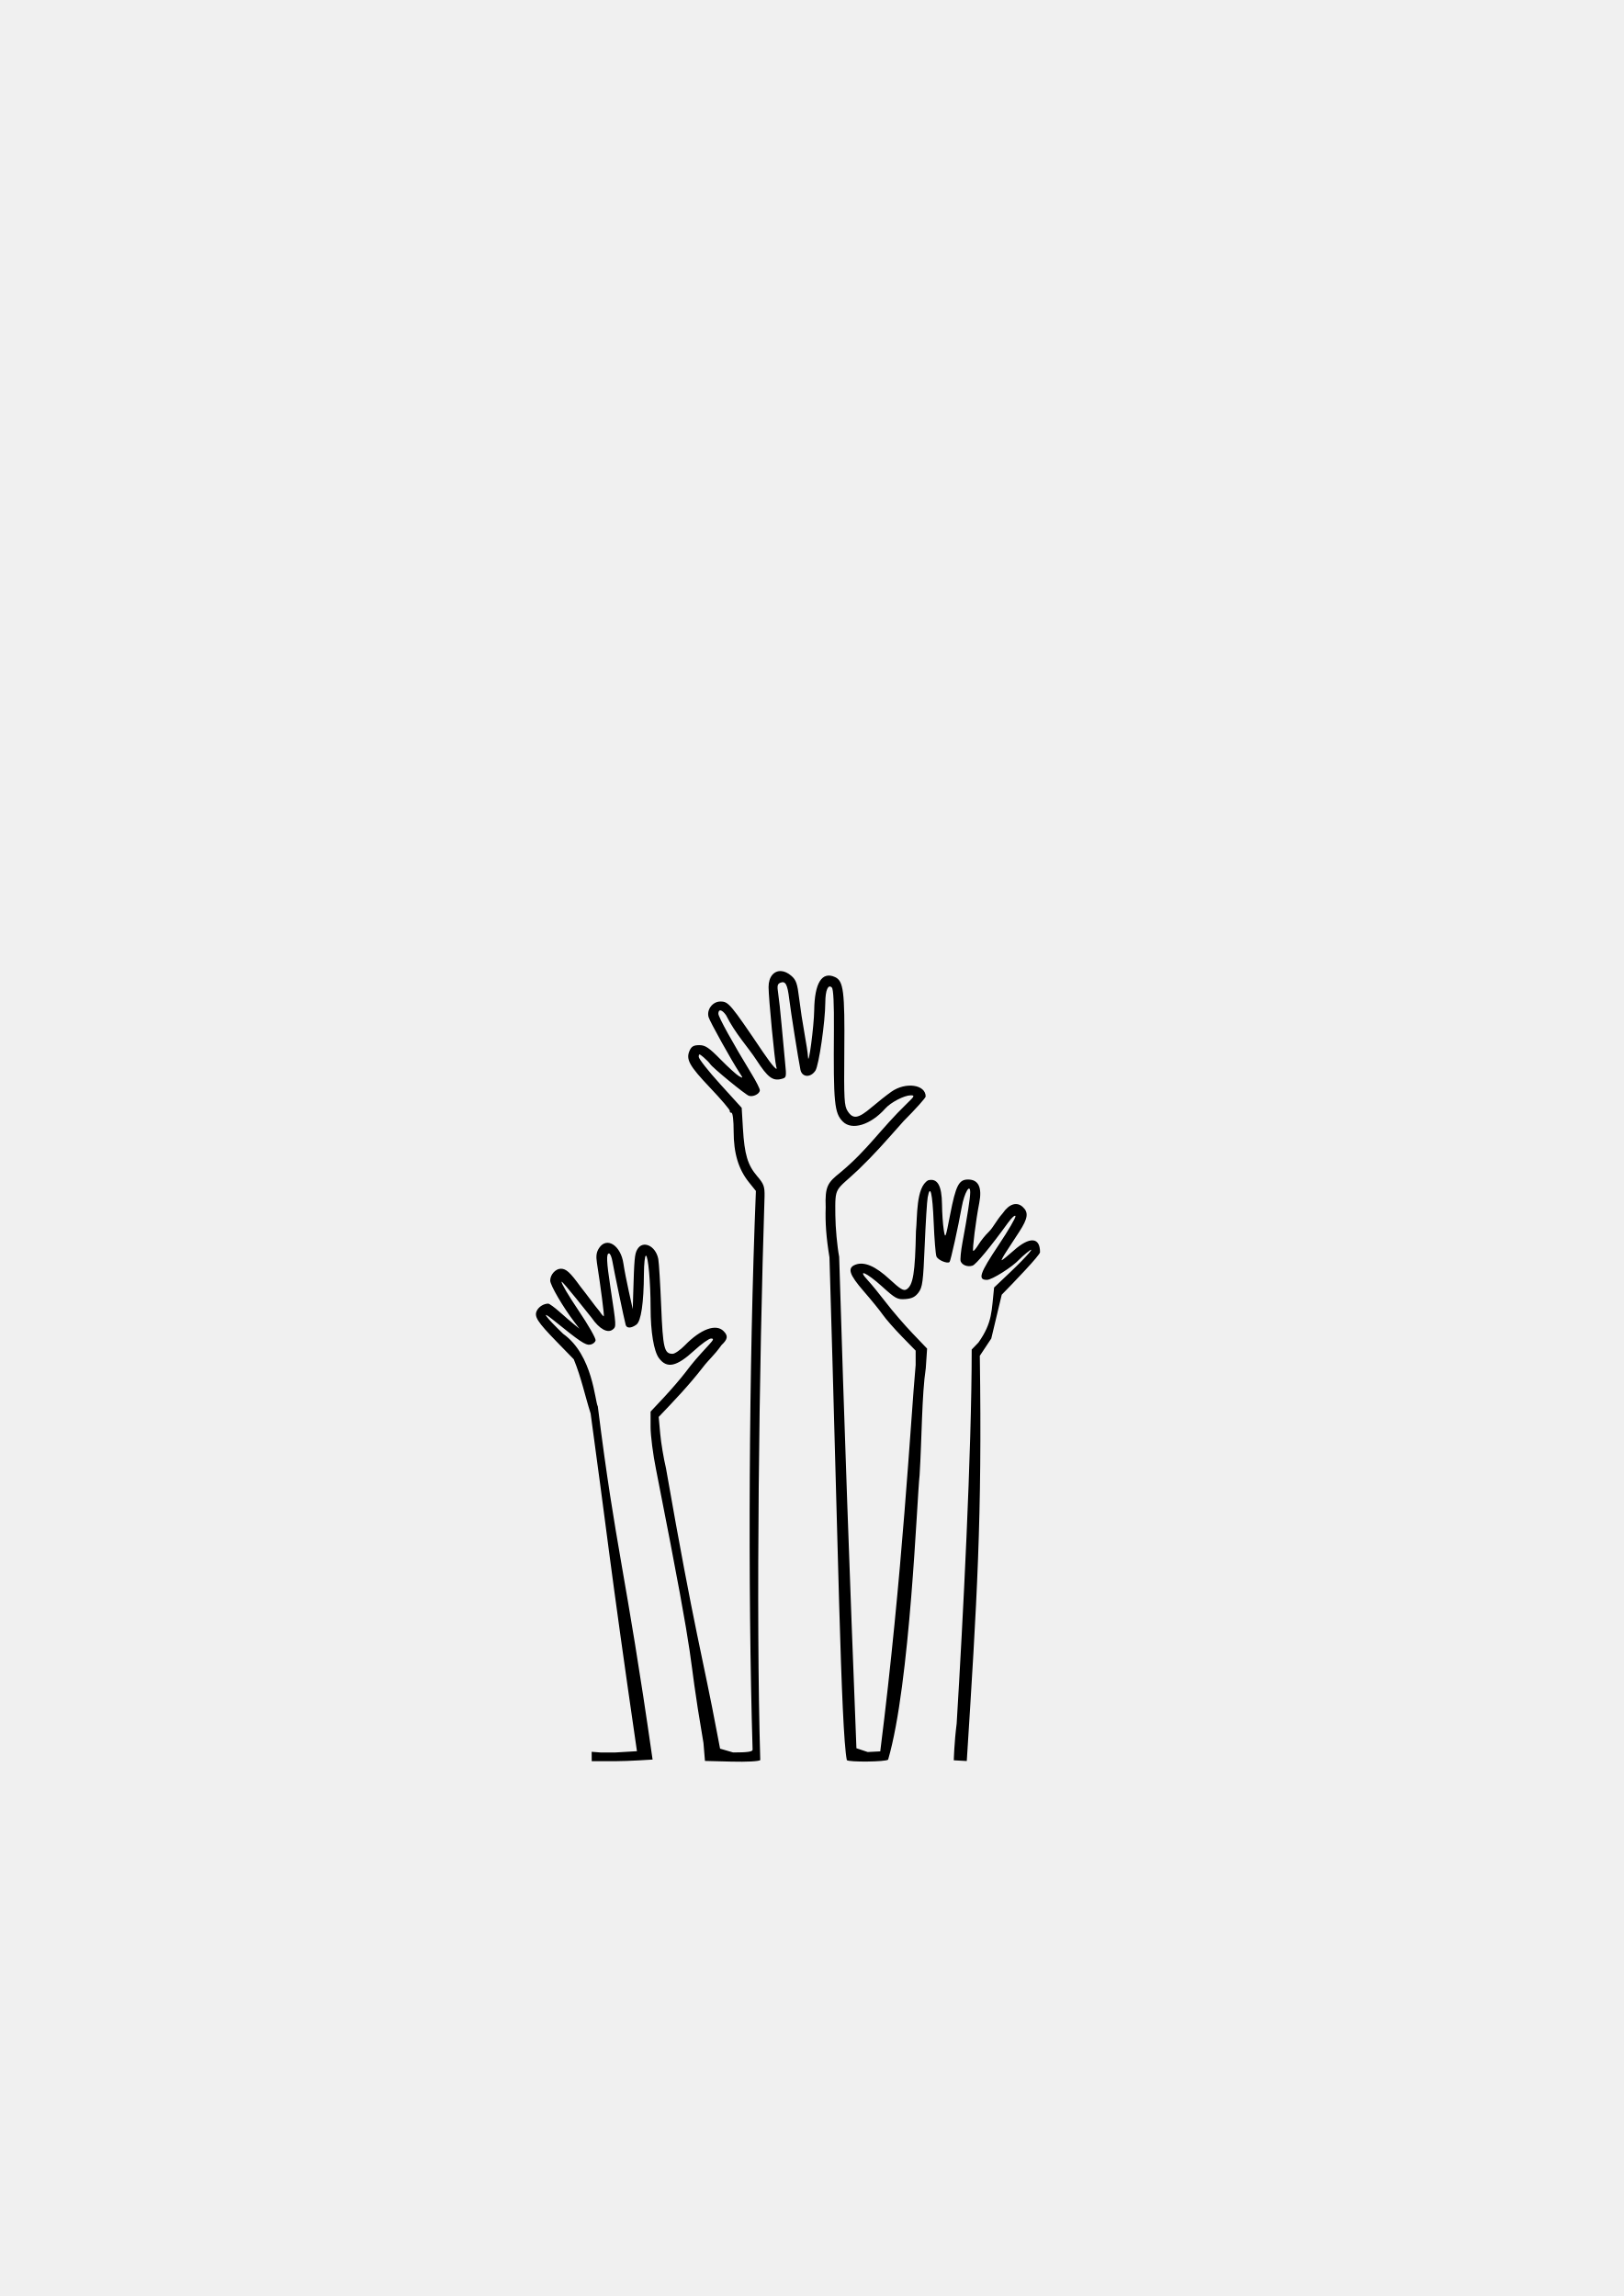
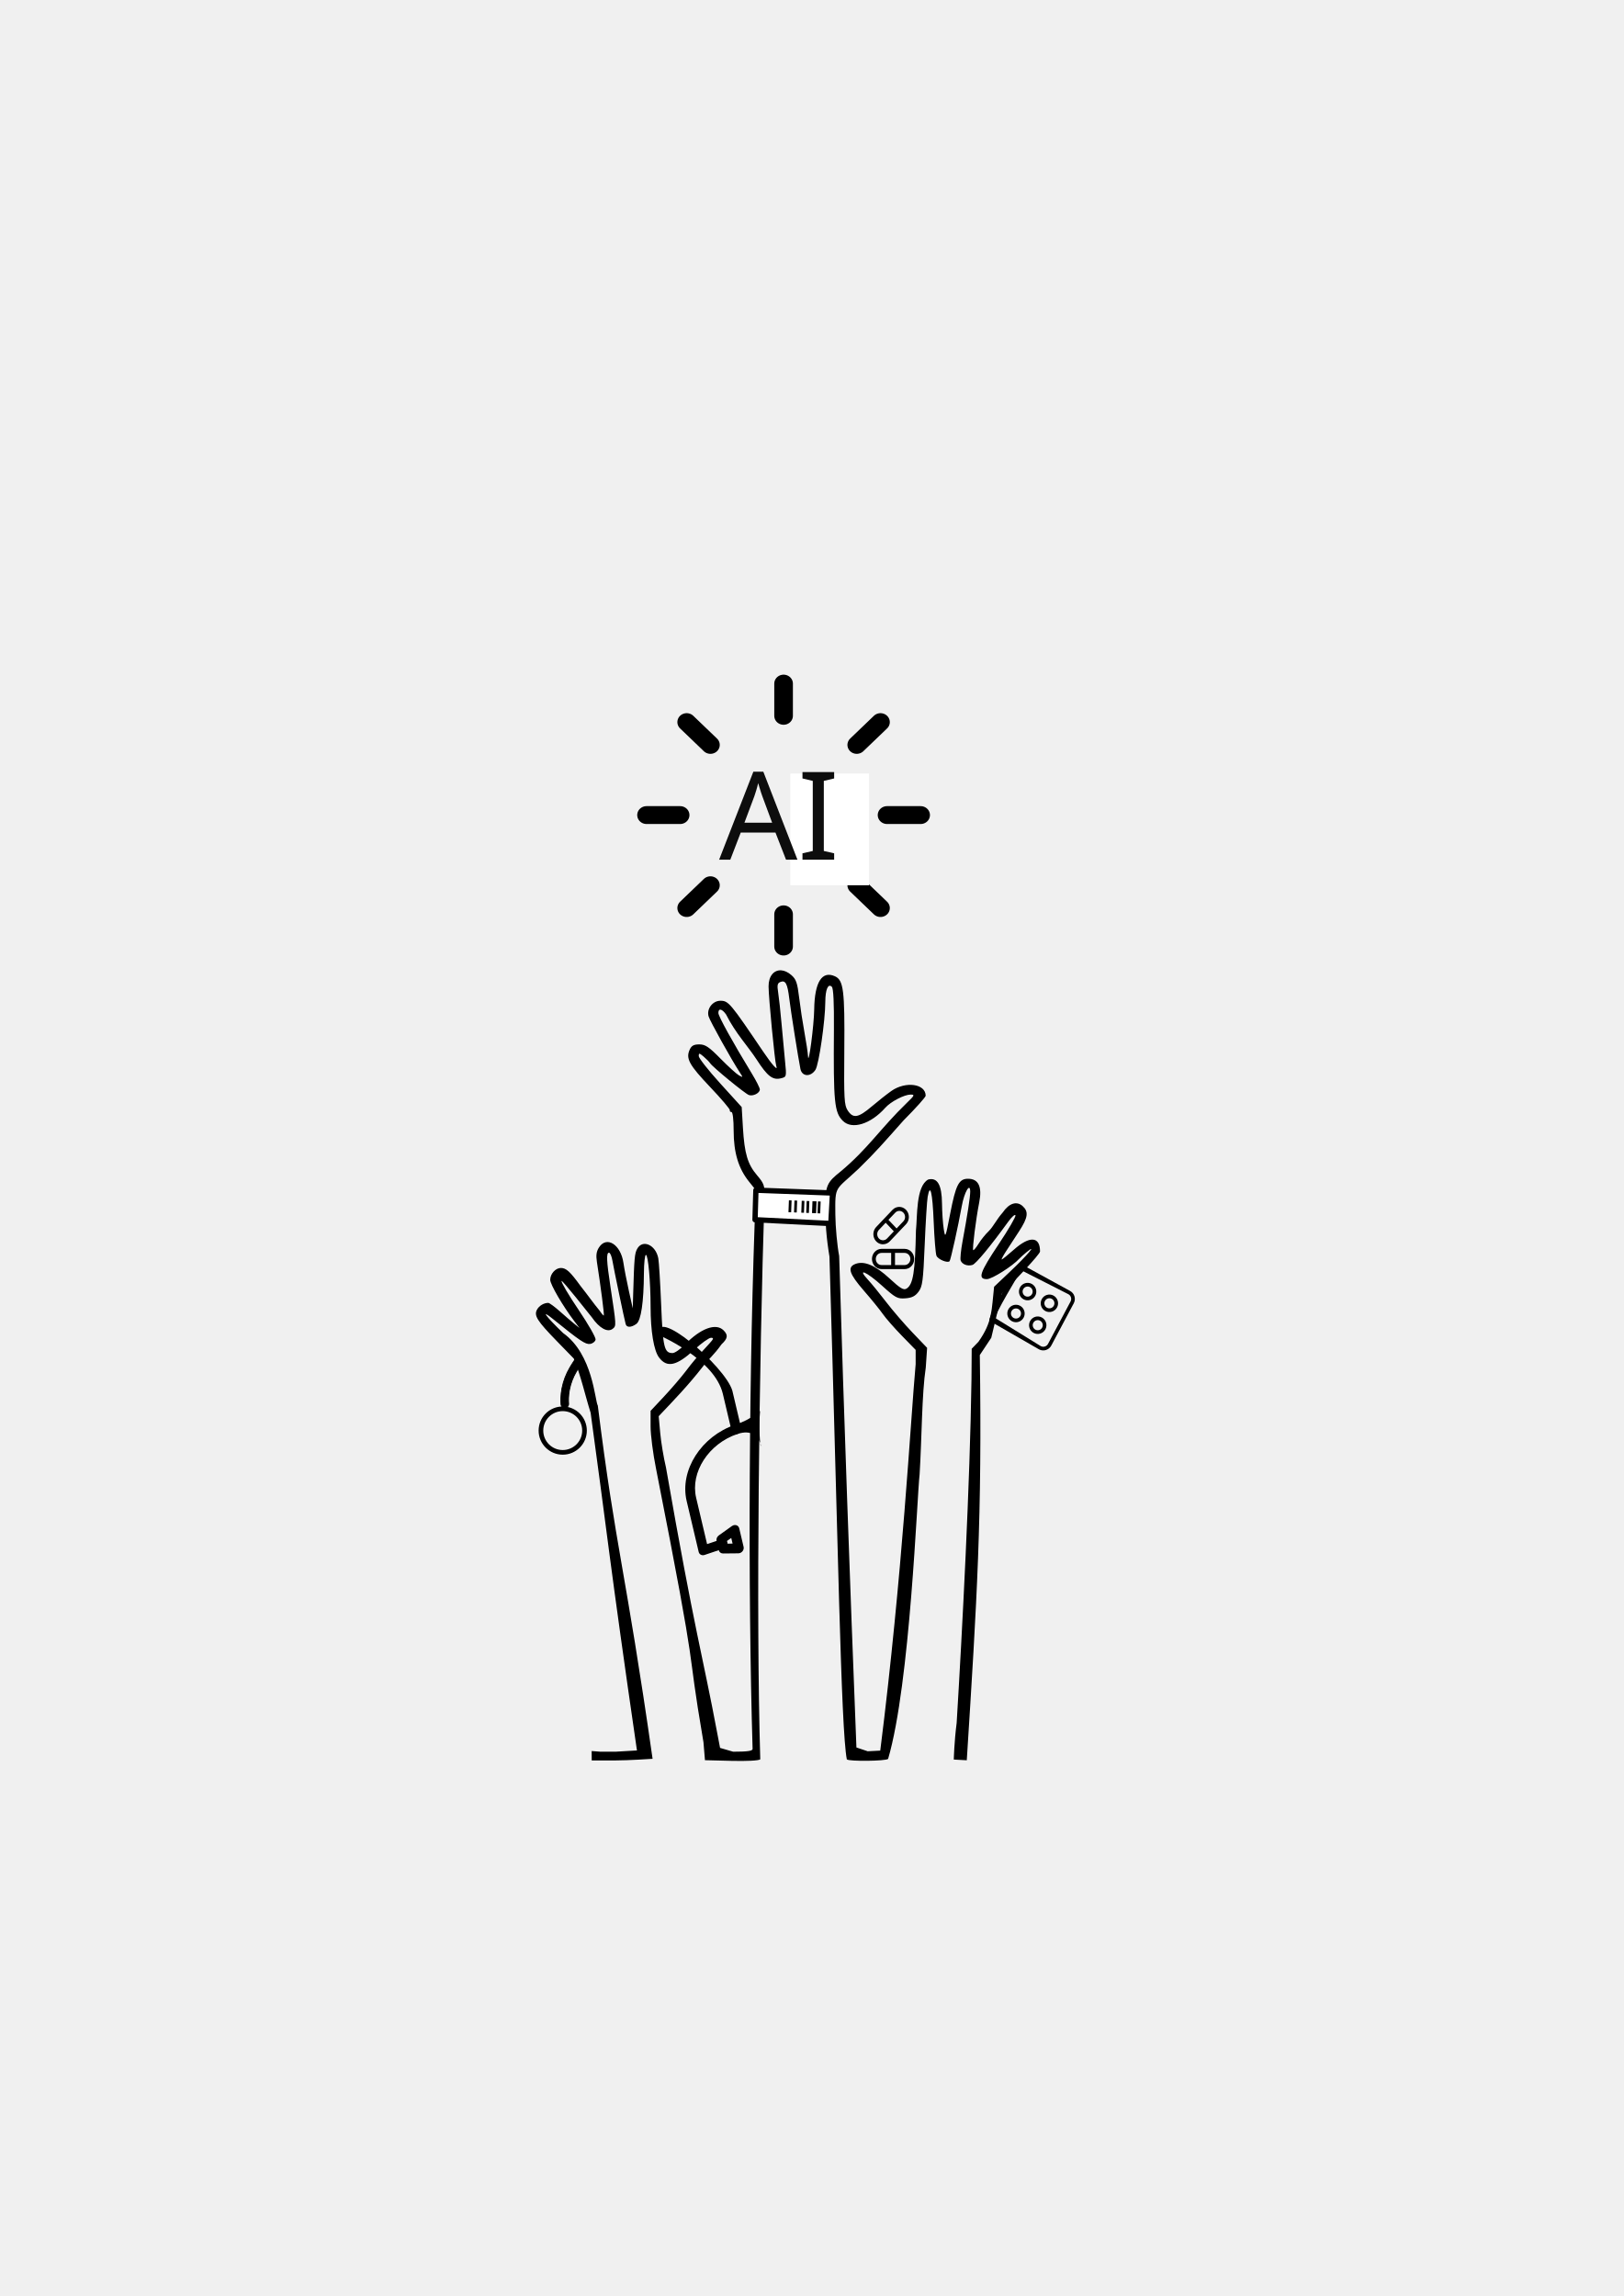
<svg xmlns="http://www.w3.org/2000/svg" width="210mm" height="297mm" viewBox="0 0 744.094 1052.362" id="svg2" version="1.1">
-   <defs id="defs4" />
+   <defs id="defs4">
+     <style id="style1472">.cls-1{fill:none;stroke:#000;stroke-linecap:round;stroke-linejoin:round;stroke-width:6px;}</style>
+   </defs>
  <g id="layer1">
-     <path style="fill:#000000" d="m 357.979,445.096 c -3.246,-0.205 -5.772,2.54 -5.768,7.346 0.004,4.956 2.861,34.568 3.512,36.398 0.979,2.753 -1.759,-0.234 -6.08,-6.631 -15.015,-22.229 -15.811,-23.172 -19.51,-23.172 -3.585,0 -6.426,3.796 -5.391,7.201 0.672,2.209 10.439,19.775 14.115,25.387 1.736,2.65 1.732,2.686 -0.186,1.633 -1.079,-0.593 -4.876,-4.034 -8.436,-7.648 -5.377,-5.461 -7.029,-6.572 -9.771,-6.572 -2.523,0 -3.559,0.571 -4.404,2.426 -1.849,4.059 -0.248,6.981 9.395,17.137 5.09,5.361 9.141,10.127 9.004,10.592 -0.138,0.465 0.2,0.846 0.75,0.846 0.588,0 1,3.509 1,8.525 0,10.02 2.201,17.354 7,23.326 l 3.195,3.977 c -3.249,80.44 -3.716,182.341 -1.51,256.111 0,0.914 -2.425,1.256 -8.91,1.256 l -5.998,-1.747 -1.289,-6.733 c -6.615,-35.314 -10.312,-46.278 -23.501,-121.809 -1.064,-4.439 -2.25,-11.541 -2.635,-15.783 l -0.699,-7.713 c 7.152,-7.519 13.805,-14.447 20.199,-22.693 2.96,-3.876 5.011,-5.223 8.613,-10.27 2.868,-2.694 3.082,-4.215 0.898,-6.398 -3.485,-3.485 -10.48,-0.906 -17.715,6.533 -2.083,2.142 -4.617,3.895 -5.629,3.895 -3.83,0 -4.432,-2.519 -5.227,-21.828 -0.422,-10.27 -1.018,-19.992 -1.324,-21.605 -1.172,-6.176 -7.209,-8.865 -9.691,-4.316 -1.153,2.111 -1.342,4.262 -1.822,20.75 l -0.189,6.5 -1.785,-8 c -0.983,-4.4 -2.106,-10.193 -2.496,-12.875 -1.216,-8.358 -7.648,-12.455 -11.154,-7.104 -1.218,1.859 -1.479,3.632 -0.99,6.75 1.726,11.013 3.432,24.224 3.164,24.492 -0.164,0.164 -1.045,-0.84 -1.957,-2.232 -2.682,-3.204 -5.271,-6.951 -8.768,-11.354 -4.733,-6.534 -6.535,-8.178 -8.965,-8.178 -2.435,0 -4.879,2.718 -4.879,5.424 0,2.117 5.827,12.107 11.129,19.076 l 2.283,3 -2.457,-1.992 c -1.351,-1.096 -4.358,-3.684 -6.684,-5.75 -2.325,-2.066 -4.651,-3.758 -5.168,-3.758 -2.018,0 -4.206,1.319 -5.168,3.117 -1.453,2.715 0.08,5.145 9.072,14.383 l 7.787,8 c 3.42,8.325 5.166,16.791 7.73,24.871 6.963,50.452 8.851,69.823 21.226,154.766 l -9.828,0.582 -6.916,0 -4.01,-0.309 0.031,4.309 10.801,0 c 5.941,0 17.087,-0.75 17.087,-0.75 -12.536,-87.621 -16.851,-95.854 -25.103,-161.872 -1.348,-2.225 -2.208,-23.535 -15.873,-33.248 -8.074,-7.778 -10.595,-11.256 -4.691,-6.471 12.34,10.002 14.918,11.737 17.002,11.439 1.225,-0.175 2.369,-1.065 2.543,-1.979 0.174,-0.914 -3.351,-7.085 -7.834,-13.715 -4.483,-6.629 -7.981,-12.564 -7.773,-13.188 0.4,-0.446 12.625,15.13 13.852,16.621 3.532,5.133 7.342,7.199 9.688,5.252 1.596,-1.324 1.593,-1.39 -1.139,-19.311 -1.789,-11.735 -1.944,-15.5 -0.635,-15.5 0.525,0 1.236,1.688 1.578,3.75 0.623,3.757 5.406,26.65 6.059,29 0.455,1.64 2.564,1.589 4.902,-0.121 2.144,-1.568 3.371,-9.868 3.455,-23.379 0.028,-4.537 0.437,-8.25 0.906,-8.25 1.042,0 2.144,12.244 2.152,23.9 0.007,11.074 1.478,19.932 3.836,23.094 3.657,4.903 8.067,3.944 16.189,-3.523 3.273,-3.009 6.714,-5.471 7.646,-5.471 1.394,0 1.246,0.49 -0.828,2.75 -6.156,6.709 -7.282,8.029 -10.877,12.75 -2.094,2.75 -6.546,7.925 -9.891,11.5 l -6.082,6.5 0,7.113 c -3.6e-4,3.912 1.125,12.635 2.5,19.387 20.784,105.301 13.004,74.351 21.735,125.382 l 0.686,8.223 12.07,0.307 c 7.061,0.18 12.57,-0.106 13.273,-0.691 -1.994,-66.285 -0.552,-180.505 1.967,-258.385 0.081,-4.544 -0.34,-5.694 -3.377,-9.242 -4.376,-5.113 -5.824,-9.96 -6.535,-21.873 l -0.564,-9.471 -9.846,-10.846 c -5.415,-5.966 -9.844,-11.599 -9.844,-12.518 0,-1.491 0.242,-1.466 2.25,0.234 1.238,1.048 2.588,2.429 3.002,3.07 1.129,1.75 16.022,13.959 17.748,14.551 1.929,0.661 5,-0.912 5,-2.561 0,-0.701 -1.631,-3.947 -3.625,-7.215 -8.708,-14.271 -15.375,-26.337 -15.375,-27.828 0,-2.292 1.634,-1.996 3.506,0.637 4.418,8.75 9.956,14.446 14.053,20.736 4.976,7.692 7.346,9.505 11.172,8.545 2.521,-0.633 2.538,-0.706 1.822,-7.834 -0.398,-3.958 -1.117,-11.697 -1.6,-17.197 -0.482,-5.5 -1.177,-11.905 -1.545,-14.232 -0.549,-3.478 -0.359,-4.349 1.062,-4.895 2.307,-0.885 3.198,0.787 4.012,7.531 0.695,5.756 4.128,27.45 5.119,32.346 0.72,3.556 4.668,3.796 6.881,0.418 1.585,-2.419 4.483,-22.388 4.523,-31.168 0.027,-5.696 1.291,-8.602 2.998,-6.895 0.716,0.716 1.042,7.385 0.951,19.492 -0.251,33.513 0.192,38.049 4.098,41.955 4.169,4.169 12.769,1.511 19.447,-6.012 2.5,-2.816 8.705,-6.041 11.625,-6.041 1.972,0 1.791,0.4 -1.709,3.758 -12.291,11.899 -17.828,21.036 -30.395,31.504 -5.914,4.722 -7.211,6.356 -6.84,16.082 -0.252,7.084 0.271,14.02 1.729,22.928 3.897,128.894 5.242,216.557 7.959,230.439 0.995,0.997 17.899,0.802 18.92,-0.219 10.139,-34.494 13.258,-120.597 14.431,-130.403 1.037,-16.511 0.989,-36.938 2.83,-49 l 0.607,-9 -6.693,-7 c -3.682,-3.85 -9.108,-10.15 -12.059,-14 -2.951,-3.85 -6.718,-8.463 -8.373,-10.25 -5.222,-5.641 -0.615,-3.66 6.514,2.801 6.108,5.536 7.015,6.024 10.67,5.75 2.985,-0.224 4.508,-0.991 6.027,-3.033 1.796,-2.415 2.124,-4.921 2.811,-21.5 0.428,-10.322 1.042,-20.242 1.367,-22.045 1.158,-6.426 2.198,-2.083 2.754,11.494 0.31,7.581 0.877,14.576 1.26,15.543 0.656,1.659 5.046,3.504 6.02,2.531 0.498,-0.498 3.914,-15.929 5.6,-25.291 1.156,-6.422 3.857,-11.029 3.857,-6.58 0,2.477 -1.274,10.725 -3.535,22.887 -0.747,4.018 -1.124,7.92 -0.836,8.672 0.684,1.782 3.195,2.712 5.418,2.006 1.583,-0.502 8.186,-8.484 16.389,-19.811 1.615,-2.23 3.106,-3.542 3.314,-2.918 0.208,0.624 -3.25,6.566 -7.686,13.207 -8.735,13.076 -9.733,16.037 -5.406,16.037 2.318,0 11.7,-5.928 14.857,-9.387 0.559,-0.612 2.126,-2.013 3.482,-3.113 4.86,-3.941 0.176,1.553 -7.674,9 l -7.379,7 c -1.206,10.702 -0.628,15.932 -7.166,25.213 l -3.098,3.211 c 0.022,46.354 -4.076,125.272 -6.886,171.428 -1.128,8.739 -1.318,16.85 -1.318,16.85 l 5.951,0.33 c 4.682,-73.96 7.082,-111.203 5.972,-185.735 l 5.256,-7.924 4.791,-20.076 c 5.263,-5.35 17.553,-18.135 17.553,-19.484 0,-6.927 -4.753,-7.249 -12,-0.812 -2.787,2.475 -5.284,4.5 -5.549,4.5 -0.264,0 0.62,-1.688 1.965,-3.75 1.344,-2.062 4.05,-6.214 6.014,-9.227 4.048,-6.21 4.429,-8.935 1.609,-11.486 -2.73,-2.471 -6.232,-1.346 -9.15,2.939 -3.011,3.429 -4.197,6.351 -6.451,8.582 -1.409,1.324 -3.487,3.901 -4.615,5.727 -1.128,1.826 -2.231,3.14 -2.449,2.922 -0.49,-0.49 1.234,-14.178 2.762,-21.932 1.404,-7.126 -0.335,-10.775 -5.135,-10.775 -4.203,0 -5.599,2.734 -8.188,16.043 -2.165,11.133 -2.247,11.33 -2.945,6.957 -0.395,-2.475 -0.752,-7.712 -0.793,-11.639 -0.089,-8.61 -2.086,-12.077 -6.34,-11.01 -5.699,3.145 -4.899,17.027 -5.602,23.402 -0.371,18.999 -1.294,24.715 -4.295,26.588 -1.343,0.838 -2.832,-0.045 -7.76,-4.607 -6.54,-6.054 -11.634,-8.234 -15.664,-6.701 -3.861,1.468 -2.915,4.477 3.854,12.26 3.448,3.964 7.361,8.782 8.695,10.707 1.334,1.925 5.265,6.41 8.732,9.967 l 6.305,6.465 0,6.557 c -2.309,25.393 -6.004,96.243 -16.226,177.117 l -5.75,0.299 -5.168,-1.737 c -3.003,-76.546 -5.615,-148.955 -7.909,-225.257 -0.904,-4.675 -1.692,-13.225 -1.752,-19 -0.142,-13.722 -0.158,-10.756 10.688,-21.037 7.819,-7.607 11.256,-11.649 20.617,-22.168 5.548,-5.563 10.088,-10.632 10.088,-11.264 0,-5.5 -9.186,-6.775 -15.717,-2.18 -2.081,1.464 -6.162,4.685 -9.07,7.156 -6.101,5.185 -8.465,5.569 -10.941,1.781 -1.594,-2.438 -1.751,-5.242 -1.557,-27.75 0.235,-27.253 -0.36,-31.965 -4.266,-33.744 -5.979,-2.724 -9.353,2.66 -9.529,15.205 -0.103,7.32 -2.581,26.147 -2.83,21.5 -0.088,-1.65 -0.828,-6.6 -1.643,-11 -0.815,-4.4 -1.911,-11.6 -2.436,-16 -0.799,-6.697 -1.375,-8.366 -3.539,-10.25 -1.603,-1.396 -3.228,-2.098 -4.703,-2.191 z" id="path3440" />
+     <path style="fill:#000000" d="m 357.979,444.751 c -3.246,-0.205 -5.772,2.54 -5.768,7.346 0.004,4.956 2.861,34.568 3.512,36.398 0.979,2.753 -1.759,-0.234 -6.08,-6.631 -15.015,-22.229 -15.811,-23.172 -19.51,-23.172 -3.585,0 -6.426,3.796 -5.391,7.201 0.672,2.209 10.439,19.775 14.115,25.387 1.736,2.65 1.732,2.686 -0.186,1.633 -1.079,-0.593 -4.876,-4.034 -8.436,-7.648 -5.377,-5.461 -7.029,-6.572 -9.771,-6.572 -2.523,0 -3.559,0.571 -4.404,2.426 -1.849,4.059 -0.248,6.981 9.395,17.137 5.09,5.361 9.141,10.127 9.004,10.592 -0.138,0.465 0.2,0.846 0.75,0.846 0.588,0 1,3.509 1,8.525 0,10.02 2.201,17.354 7,23.326 l 3.195,3.977 c -3.249,80.44 -3.716,182.341 -1.51,256.111 0,0.914 -2.425,1.256 -8.91,1.256 l -5.998,-1.747 -1.289,-6.733 c -6.615,-35.314 -10.312,-46.278 -23.501,-121.809 -1.064,-4.439 -2.25,-11.541 -2.635,-15.783 l -0.699,-7.713 c 7.152,-7.519 13.805,-14.447 20.199,-22.693 2.96,-3.876 5.011,-5.223 8.613,-10.27 2.868,-2.694 3.082,-4.215 0.898,-6.398 -3.485,-3.485 -10.48,-0.906 -17.715,6.533 -2.083,2.142 -4.617,3.895 -5.629,3.895 -3.83,0 -4.432,-2.519 -5.227,-21.828 -0.422,-10.27 -1.018,-19.992 -1.324,-21.605 -1.172,-6.176 -7.209,-8.865 -9.691,-4.316 -1.153,2.111 -1.342,4.262 -1.822,20.75 l -0.189,6.5 -1.785,-8 c -0.983,-4.4 -2.106,-10.193 -2.496,-12.875 -1.216,-8.358 -7.648,-12.455 -11.154,-7.104 -1.218,1.859 -1.479,3.632 -0.99,6.75 1.726,11.013 3.432,24.224 3.164,24.492 -0.164,0.164 -1.045,-0.84 -1.957,-2.232 -2.682,-3.204 -5.271,-6.951 -8.768,-11.354 -4.733,-6.534 -6.535,-8.178 -8.965,-8.178 -2.435,0 -4.879,2.718 -4.879,5.424 0,2.117 5.827,12.107 11.129,19.076 l 2.283,3 -2.457,-1.992 c -1.351,-1.096 -4.358,-3.684 -6.684,-5.75 -2.325,-2.066 -4.651,-3.758 -5.168,-3.758 -2.018,0 -4.206,1.319 -5.168,3.117 -1.453,2.715 0.08,5.145 9.072,14.383 l 7.787,8 c 3.42,8.325 5.166,16.791 7.73,24.871 6.963,50.452 8.851,69.823 21.226,154.766 l -9.828,0.582 h -6.916 l -4.01,-0.309 0.031,4.309 h 10.801 c 5.941,0 17.087,-0.75 17.087,-0.75 -12.536,-87.621 -16.851,-95.854 -25.103,-161.872 -1.348,-2.225 -2.208,-23.535 -15.873,-33.248 -8.074,-7.778 -10.595,-11.256 -4.691,-6.471 12.34,10.002 14.918,11.737 17.002,11.439 1.225,-0.175 2.369,-1.065 2.543,-1.979 0.174,-0.914 -3.351,-7.085 -7.834,-13.715 -4.483,-6.629 -7.981,-12.564 -7.773,-13.188 0.4,-0.446 12.625,15.13 13.852,16.621 3.532,5.133 7.342,7.199 9.688,5.252 1.596,-1.324 1.593,-1.39 -1.139,-19.311 -1.789,-11.735 -1.944,-15.5 -0.635,-15.5 0.525,0 1.236,1.688 1.578,3.75 0.623,3.757 5.406,26.65 6.059,29 0.455,1.64 2.564,1.589 4.902,-0.121 2.144,-1.568 3.371,-9.868 3.455,-23.379 0.028,-4.537 0.437,-8.25 0.906,-8.25 1.042,0 2.144,12.244 2.152,23.9 0.007,11.074 1.478,19.932 3.836,23.094 3.657,4.903 8.067,3.944 16.189,-3.523 3.273,-3.009 6.714,-5.471 7.646,-5.471 1.394,0 1.246,0.49 -0.828,2.75 -6.156,6.709 -7.282,8.029 -10.877,12.75 -2.094,2.75 -6.546,7.925 -9.891,11.5 l -6.082,6.5 v 7.113 c -3.6e-4,3.912 1.125,12.635 2.5,19.387 20.784,105.301 13.004,74.351 21.735,125.382 l 0.686,8.223 12.07,0.307 c 7.061,0.18 12.57,-0.106 13.273,-0.691 -1.994,-66.285 -0.552,-180.505 1.967,-258.385 0.081,-4.544 -0.34,-5.694 -3.377,-9.242 -4.376,-5.113 -5.824,-9.96 -6.535,-21.873 l -0.564,-9.471 -9.846,-10.846 c -5.415,-5.966 -9.844,-11.599 -9.844,-12.518 0,-1.491 0.242,-1.466 2.25,0.234 1.238,1.048 2.588,2.429 3.002,3.07 1.129,1.75 16.022,13.959 17.748,14.551 1.929,0.661 5,-0.912 5,-2.561 0,-0.701 -1.631,-3.947 -3.625,-7.215 -8.708,-14.271 -15.375,-26.337 -15.375,-27.828 0,-2.292 1.634,-1.996 3.506,0.637 4.418,8.75 9.956,14.446 14.053,20.736 4.976,7.692 7.346,9.505 11.172,8.545 2.521,-0.633 2.538,-0.706 1.822,-7.834 -0.398,-3.958 -1.117,-11.697 -1.6,-17.197 -0.482,-5.5 -1.177,-11.905 -1.545,-14.232 -0.549,-3.478 -0.359,-4.349 1.062,-4.895 2.307,-0.885 3.198,0.787 4.012,7.531 0.695,5.756 4.128,27.45 5.119,32.346 0.72,3.556 4.668,3.796 6.881,0.418 1.585,-2.419 4.483,-22.388 4.523,-31.168 0.027,-5.696 1.291,-8.602 2.998,-6.895 0.716,0.716 1.042,7.385 0.951,19.492 -0.251,33.513 0.192,38.049 4.098,41.955 4.169,4.169 12.769,1.511 19.447,-6.012 2.5,-2.816 8.705,-6.041 11.625,-6.041 1.972,0 1.791,0.4 -1.709,3.758 -12.291,11.899 -17.828,21.036 -30.395,31.504 -5.914,4.722 -7.211,6.356 -6.84,16.082 -0.252,7.084 0.271,14.02 1.729,22.928 3.897,128.894 5.242,216.557 7.959,230.439 0.995,0.997 17.899,0.802 18.92,-0.219 10.139,-34.494 13.258,-120.597 14.431,-130.403 1.037,-16.511 0.989,-36.938 2.83,-49 l 0.607,-9 -6.693,-7 c -3.682,-3.85 -9.108,-10.15 -12.059,-14 -2.951,-3.85 -6.718,-8.463 -8.373,-10.25 -5.222,-5.641 -0.615,-3.66 6.514,2.801 6.108,5.536 7.015,6.024 10.67,5.75 2.985,-0.224 4.508,-0.991 6.027,-3.033 1.796,-2.415 2.124,-4.921 2.811,-21.5 0.428,-10.322 1.042,-20.242 1.367,-22.045 1.158,-6.426 2.198,-2.083 2.754,11.494 0.31,7.581 0.877,14.576 1.26,15.543 0.656,1.659 5.046,3.504 6.02,2.531 0.498,-0.498 3.914,-15.929 5.6,-25.291 1.156,-6.422 3.857,-11.029 3.857,-6.58 0,2.477 -1.274,10.725 -3.535,22.887 -0.747,4.018 -1.124,7.92 -0.836,8.672 0.684,1.782 3.195,2.712 5.418,2.006 1.583,-0.502 8.186,-8.484 16.389,-19.811 1.615,-2.23 3.106,-3.542 3.314,-2.918 0.208,0.624 -3.25,6.566 -7.686,13.207 -8.735,13.076 -9.733,16.037 -5.406,16.037 2.318,0 11.7,-5.928 14.857,-9.387 0.559,-0.612 2.126,-2.013 3.482,-3.113 4.86,-3.941 0.176,1.553 -7.674,9 l -7.379,7 c -1.206,10.702 -0.628,15.932 -7.166,25.213 l -3.098,3.211 c 0.002,4.396 -0.033,9.085 -0.1,14.011 -0.644,47.017 -4.242,115.638 -6.786,157.417 -1.128,8.739 -1.318,16.85 -1.318,16.85 l 5.951,0.33 c 4.682,-73.96 7.082,-111.203 5.972,-185.735 l 5.256,-7.924 4.791,-20.076 c 5.263,-5.35 17.553,-18.135 17.553,-19.484 0,-6.927 -4.753,-7.249 -12,-0.812 -2.787,2.475 -5.284,4.5 -5.549,4.5 -0.264,0 0.62,-1.688 1.965,-3.75 1.344,-2.062 4.05,-6.214 6.014,-9.227 4.048,-6.21 4.429,-8.935 1.609,-11.486 -2.73,-2.471 -6.232,-1.346 -9.15,2.939 -3.011,3.429 -4.197,6.351 -6.451,8.582 -1.409,1.324 -3.487,3.901 -4.615,5.727 -1.128,1.826 -2.231,3.14 -2.449,2.922 -0.49,-0.49 1.234,-14.178 2.762,-21.932 1.404,-7.126 -0.335,-10.775 -5.135,-10.775 -4.203,0 -5.599,2.734 -8.188,16.043 -2.165,11.133 -2.247,11.33 -2.945,6.957 -0.395,-2.475 -0.752,-7.712 -0.793,-11.639 -0.089,-8.61 -2.086,-12.077 -6.34,-11.01 -5.699,3.145 -4.899,17.027 -5.602,23.402 -0.371,18.999 -1.294,24.715 -4.295,26.588 -1.343,0.838 -2.832,-0.045 -7.76,-4.607 -6.54,-6.054 -11.634,-8.234 -15.664,-6.701 -3.861,1.468 -2.915,4.477 3.854,12.26 3.448,3.964 7.361,8.782 8.695,10.707 1.334,1.925 5.265,6.41 8.732,9.967 l 6.305,6.465 v 6.557 c -2.309,25.393 -6.004,96.243 -16.226,177.117 l -5.75,0.299 -5.168,-1.737 c -3.003,-76.546 -5.615,-148.955 -7.909,-225.257 -0.904,-4.675 -1.692,-13.225 -1.752,-19 -0.142,-13.722 -0.158,-10.756 10.688,-21.037 7.819,-7.607 11.256,-11.649 20.617,-22.168 5.548,-5.563 10.088,-10.632 10.088,-11.264 0,-5.5 -9.186,-6.775 -15.717,-2.18 -2.081,1.464 -6.162,4.685 -9.07,7.156 -6.101,5.185 -8.465,5.569 -10.941,1.781 -1.594,-2.438 -1.751,-5.242 -1.557,-27.75 0.235,-27.253 -0.36,-31.965 -4.266,-33.744 -5.979,-2.724 -9.353,2.66 -9.529,15.205 -0.103,7.32 -2.581,26.147 -2.83,21.5 -0.088,-1.65 -0.828,-6.6 -1.643,-11 -0.815,-4.4 -1.911,-11.6 -2.436,-16 -0.799,-6.697 -1.375,-8.366 -3.539,-10.25 -1.603,-1.396 -3.228,-2.098 -4.703,-2.191 z" id="path3440" />
+     <g id="g1060" transform="translate(-71.60564,-74.94459)">
+       <path style="fill:#ffffff;stroke:#000000;stroke-width:2.438;stroke-linecap:butt;stroke-linejoin:round;stroke-miterlimit:4;stroke-dasharray:none;stroke-opacity:1" d="m 418.01,620.465 -0.396,13.532 34.745,1.747 0.774,-13.989 z" id="path875" />
+       <rect style="fill:#ffffff;fill-opacity:0;stroke-width:2.438;stroke-miterlimit:4;stroke-dasharray:none" id="rect877" width="5.457" height="16.791" x="459.905" y="608.171" transform="rotate(2.179919)" />
+       <path style="fill:none;stroke:#000000;stroke-width:1.233;stroke-linecap:butt;stroke-linejoin:miter;stroke-miterlimit:4;stroke-dasharray:none;stroke-opacity:1" d="m 436.306,625.22 -0.207,5.445" id="path890" />
+       <path style="fill:none;stroke:#000000;stroke-width:1.233;stroke-linecap:butt;stroke-linejoin:miter;stroke-miterlimit:4;stroke-dasharray:none;stroke-opacity:1" d="m 439.632,625.346 -0.207,5.445" id="path890-8" />
+       <path style="fill:none;stroke:#000000;stroke-width:1.233;stroke-linecap:butt;stroke-linejoin:miter;stroke-miterlimit:4;stroke-dasharray:none;stroke-opacity:1" d="m 441.892,625.432 -0.207,5.445" id="path890-2" />
+       <path style="fill:none;stroke:#000000;stroke-width:1.875;stroke-linecap:butt;stroke-linejoin:miter;stroke-miterlimit:4;stroke-dasharray:none;stroke-opacity:1" d="m 444.874,625.546 -0.207,5.445" id="path890-4" />
+       <path style="fill:none;stroke:#000000;stroke-width:1.233;stroke-linecap:butt;stroke-linejoin:miter;stroke-miterlimit:4;stroke-dasharray:none;stroke-opacity:1" d="m 447.072,625.629 -0.207,5.445" id="path890-2-0" />
+       <path style="fill:none;stroke:#000000;stroke-width:1.233;stroke-linecap:butt;stroke-linejoin:miter;stroke-miterlimit:4;stroke-dasharray:none;stroke-opacity:1" d="m 433.756,625.123 -0.207,5.445" id="path890-2-0-3" />
+     </g>
+     <circle style="fill:none;fill-opacity:0;stroke:#000000;stroke-width:2.128;stroke-linejoin:round;stroke-miterlimit:4;stroke-dasharray:none;stroke-opacity:1" id="path974" cx="257.881" cy="655.699" r="9.982" />
+     <path d="m 257.08,643.656 c -0.118,-1.558 -0.182,-4.185 0.46,-7.433 0.649,-3.287 1.872,-6.463 3.573,-9.356 0.241,-0.422 0.468,-0.802 0.665,-1.125 0.787,-1.286 1.571,-2.423 1.985,-3.015 a 1.763,1.763 90 0 1 2.891,2.018 c -0.401,0.575 -1.138,1.643 -1.868,2.837 -0.184,0.301 -0.395,0.653 -0.616,1.042 -0.004,0.007 -0.008,0.014 -0.012,0.021 -1.508,2.563 -2.588,5.37 -3.159,8.261 -0.562,2.846 -0.505,5.137 -0.403,6.483 a 1.763,1.763 90 0 1 -3.516,0.266 z" id="path-1" style="fill:#000000;fill-opacity:1;fill-rule:nonzero;stroke:#000000;stroke-width:0.362;stroke-linecap:butt;stroke-linejoin:miter;stroke-miterlimit:4;stroke-dasharray:none;stroke-opacity:1" />
+     <g id="g1217" transform="matrix(-0.2175979,0.07307301,-0.05009719,-0.2121778,382.368,699.8136)">
+       <g id="_x35_95_x2C__Healthcare_x2C__medical_x2C__stethoscope">
+         <g id="g1188">
+           <g id="g1186">
+             <g id="g1184">
+               <g id="g1162">
+                 <path d="m 146.347,270.956 c -71.682,0 -56.779,41.593 -42.848,-36.382 C 114.506,172.964 85.693,250.956 146.347,250.956 c 60.654,0 110,-44.859 110,-100 l 0,-100 h -30 c -5.523,0 -10,-4.477 -10,-10 0,-5.523 4.477,-10 10,-10 h 40 c 5.522,0 10,4.477 10,10 l 0,110 c 0.001,66.169 -58.317,120 -130,120 z" id="path1160" />
+               </g>
+               <g id="g1166" />
+               <g id="g1170">
+                 <path d="m 196.348,70.957 c -2.073,0 -4.123,-0.645 -5.848,-1.888 -2.607,-1.879 -4.153,-4.898 -4.153,-8.112 v -40 c 0,-3.214 1.545,-6.233 4.153,-8.112 2.608,-1.88 5.961,-2.391 9.009,-1.375 l 30,10 c 4.083,1.361 6.838,5.183 6.838,9.487 v 20 c 0,4.304 -2.754,8.125 -6.838,9.487 l -30,10 c -1.032,0.344 -2.1,0.513 -3.161,0.513 z m 9.999,-36.126 v 12.252 l 10,-3.333 v -5.585 z" id="path1168" />
+               </g>
+               <g id="g1174">
+                 <path d="M 253.362,500.89 C 252.523,567.478 138.918,395.188 136.348,340.956 l 0,-80 c 0,-5.523 4.477,-10 10,-10 5.523,0 10,4.477 10,10 l 0,80 c 0,75.533 97.014,159.934 97.014,159.934 z" id="path1172" />
+               </g>
+               <g id="g1178" />
+               <g id="g1182" />
+             </g>
+           </g>
+         </g>
+       </g>
+       <g id="Layer_1" />
+     </g>
+     <g id="g1319" transform="matrix(0.1977077,-0.3718566,0.3693706,0.1987057,432.5199,594.9998)">
+       <path d="M 62.12,128 H 9.88 C 4.426,127.994 0.006,123.574 0,118.12 L 1.785,56.186 C 1.79,50.731 67,55.421 72.454,55.416 L 72,118.12 c -0.005,5.454 -4.426,9.874 -9.88,9.88 z M 66.669,60.301 C 63.424,60.307 7.442,56.945 7.436,60.19 L 4,118.12 c 0.005,3.245 2.635,5.875 5.88,5.88 h 52.24 c 3.245,-0.005 5.874,-2.635 5.88,-5.88 z" id="path1276" />
+       <path d="M 22.5,87 A 9.5,9.5 0 1 1 32,77.5 9.51,9.51 0 0 1 22.5,87 Z m 0,-15 A 5.5,5.5 0 1 0 28,77.5 5.51,5.51 0 0 0 22.5,72 Z" id="path1286" />
+       <path d="M 49.5,87 A 9.5,9.5 0 1 1 59,77.5 9.51,9.51 0 0 1 49.5,87 Z m 0,-15 A 5.5,5.5 0 1 0 55,77.5 5.51,5.51 0 0 0 49.5,72 Z" id="path1288" />
+       <path d="m 22.5,114 a 9.5,9.5 0 1 1 9.5,-9.5 9.51,9.51 0 0 1 -9.5,9.5 z m 0,-15 A 5.5,5.5 0 1 0 28,104.5 5.51,5.51 0 0 0 22.5,99 Z" id="path1290" />
+       <path d="m 49.5,114 a 9.5,9.5 0 1 1 9.5,-9.5 9.51,9.51 0 0 1 -9.5,9.5 z m 0,-15 A 5.5,5.5 0 1 0 55,104.5 5.51,5.51 0 0 0 49.5,99 Z" id="path1292" />
+     </g>
+     <g id="g1417" transform="matrix(0.4401199,0,0,0.4641293,366.1403,525.9961)">
+       <path d="M 110,100 H 86 a 10,10 0 0 0 0,20 h 24 a 10,10 0 0 0 0,-20 z m -30,10 a 6,6 0 0 1 6,-6 h 10 v 12 H 86 a 6,6 0 0 1 -6,-6 z m 30,6 h -10 v -12 h 10 a 6,6 0 0 1 0,12 z" id="path1394" />
+       <path d="m 87.51,95.48 a 10,10 0 0 0 7.08,-2.92 l 17,-17 A 10.006,10.006 0 0 0 97.41,61.44 l -17,17 a 10,10 0 0 0 7.07,17.07 z m 12.73,-31.21 a 6.003,6.003 0 0 1 8.49,8.49 l -7.07,7.07 -8.49,-8.49 z m -17,17 7.07,-7.07 8.49,8.49 -7.07,7.07 a 6.003,6.003 0 0 1 -8.49,-8.49 z" id="path1396" />
+     </g>
+     <g id="g1514" transform="matrix(1.422896,0,0,1.365279,287.9495,305.322)">
+       <polygon class="cls-1" points="70.06,49.18 63.62,38.84 57.17,49.18 " id="polygon1480" />
+       <line class="cls-1" x1="50" x2="50" y1="94.14" y2="83.32" id="line1482" />
+       <line class="cls-1" x1="50" x2="50" y1="16.68" y2="5.86" id="line1484" />
+       <line class="cls-1" x1="94.14" x2="83.32" y1="50" y2="50" id="line1486" />
+       <line class="cls-1" x1="16.68" x2="5.86" y1="50" y2="50" id="line1488" />
+       <line class="cls-1" x1="81.21" x2="73.56" y1="81.21" y2="73.56" id="line1490" />
+       <line class="cls-1" x1="26.44" x2="18.79" y1="26.44" y2="18.79" id="line1492" />
+       <line class="cls-1" x1="81.21" x2="73.56" y1="18.79" y2="26.44" id="line1494" />
+       <line class="cls-1" x1="26.44" x2="18.79" y1="73.56" y2="81.21" id="line1496" />
+     </g>
+     <rect style="fill:#ffffff;fill-opacity:1;stroke:none;stroke-width:1.179;stroke-linejoin:round;stroke-miterlimit:4;stroke-dasharray:none;stroke-opacity:1" id="rect1516" width="36.06" height="51.2" x="362.183" y="354.552" />
+     <text xml:space="preserve" style="font-style:normal;font-weight:normal;font-size:56.25px;line-height:1.25;font-family:sans-serif;fill:#0d0d0d;fill-opacity:1;stroke:none;stroke-width:0.938" x="329.555" y="394.034" id="text1421">
+       <tspan id="tspan1419" x="329.555" y="394.034" style="font-size:56.25px;fill:#0d0d0d;fill-opacity:1;stroke-width:0.938">AI</tspan>
+     </text>
  </g>
</svg>
